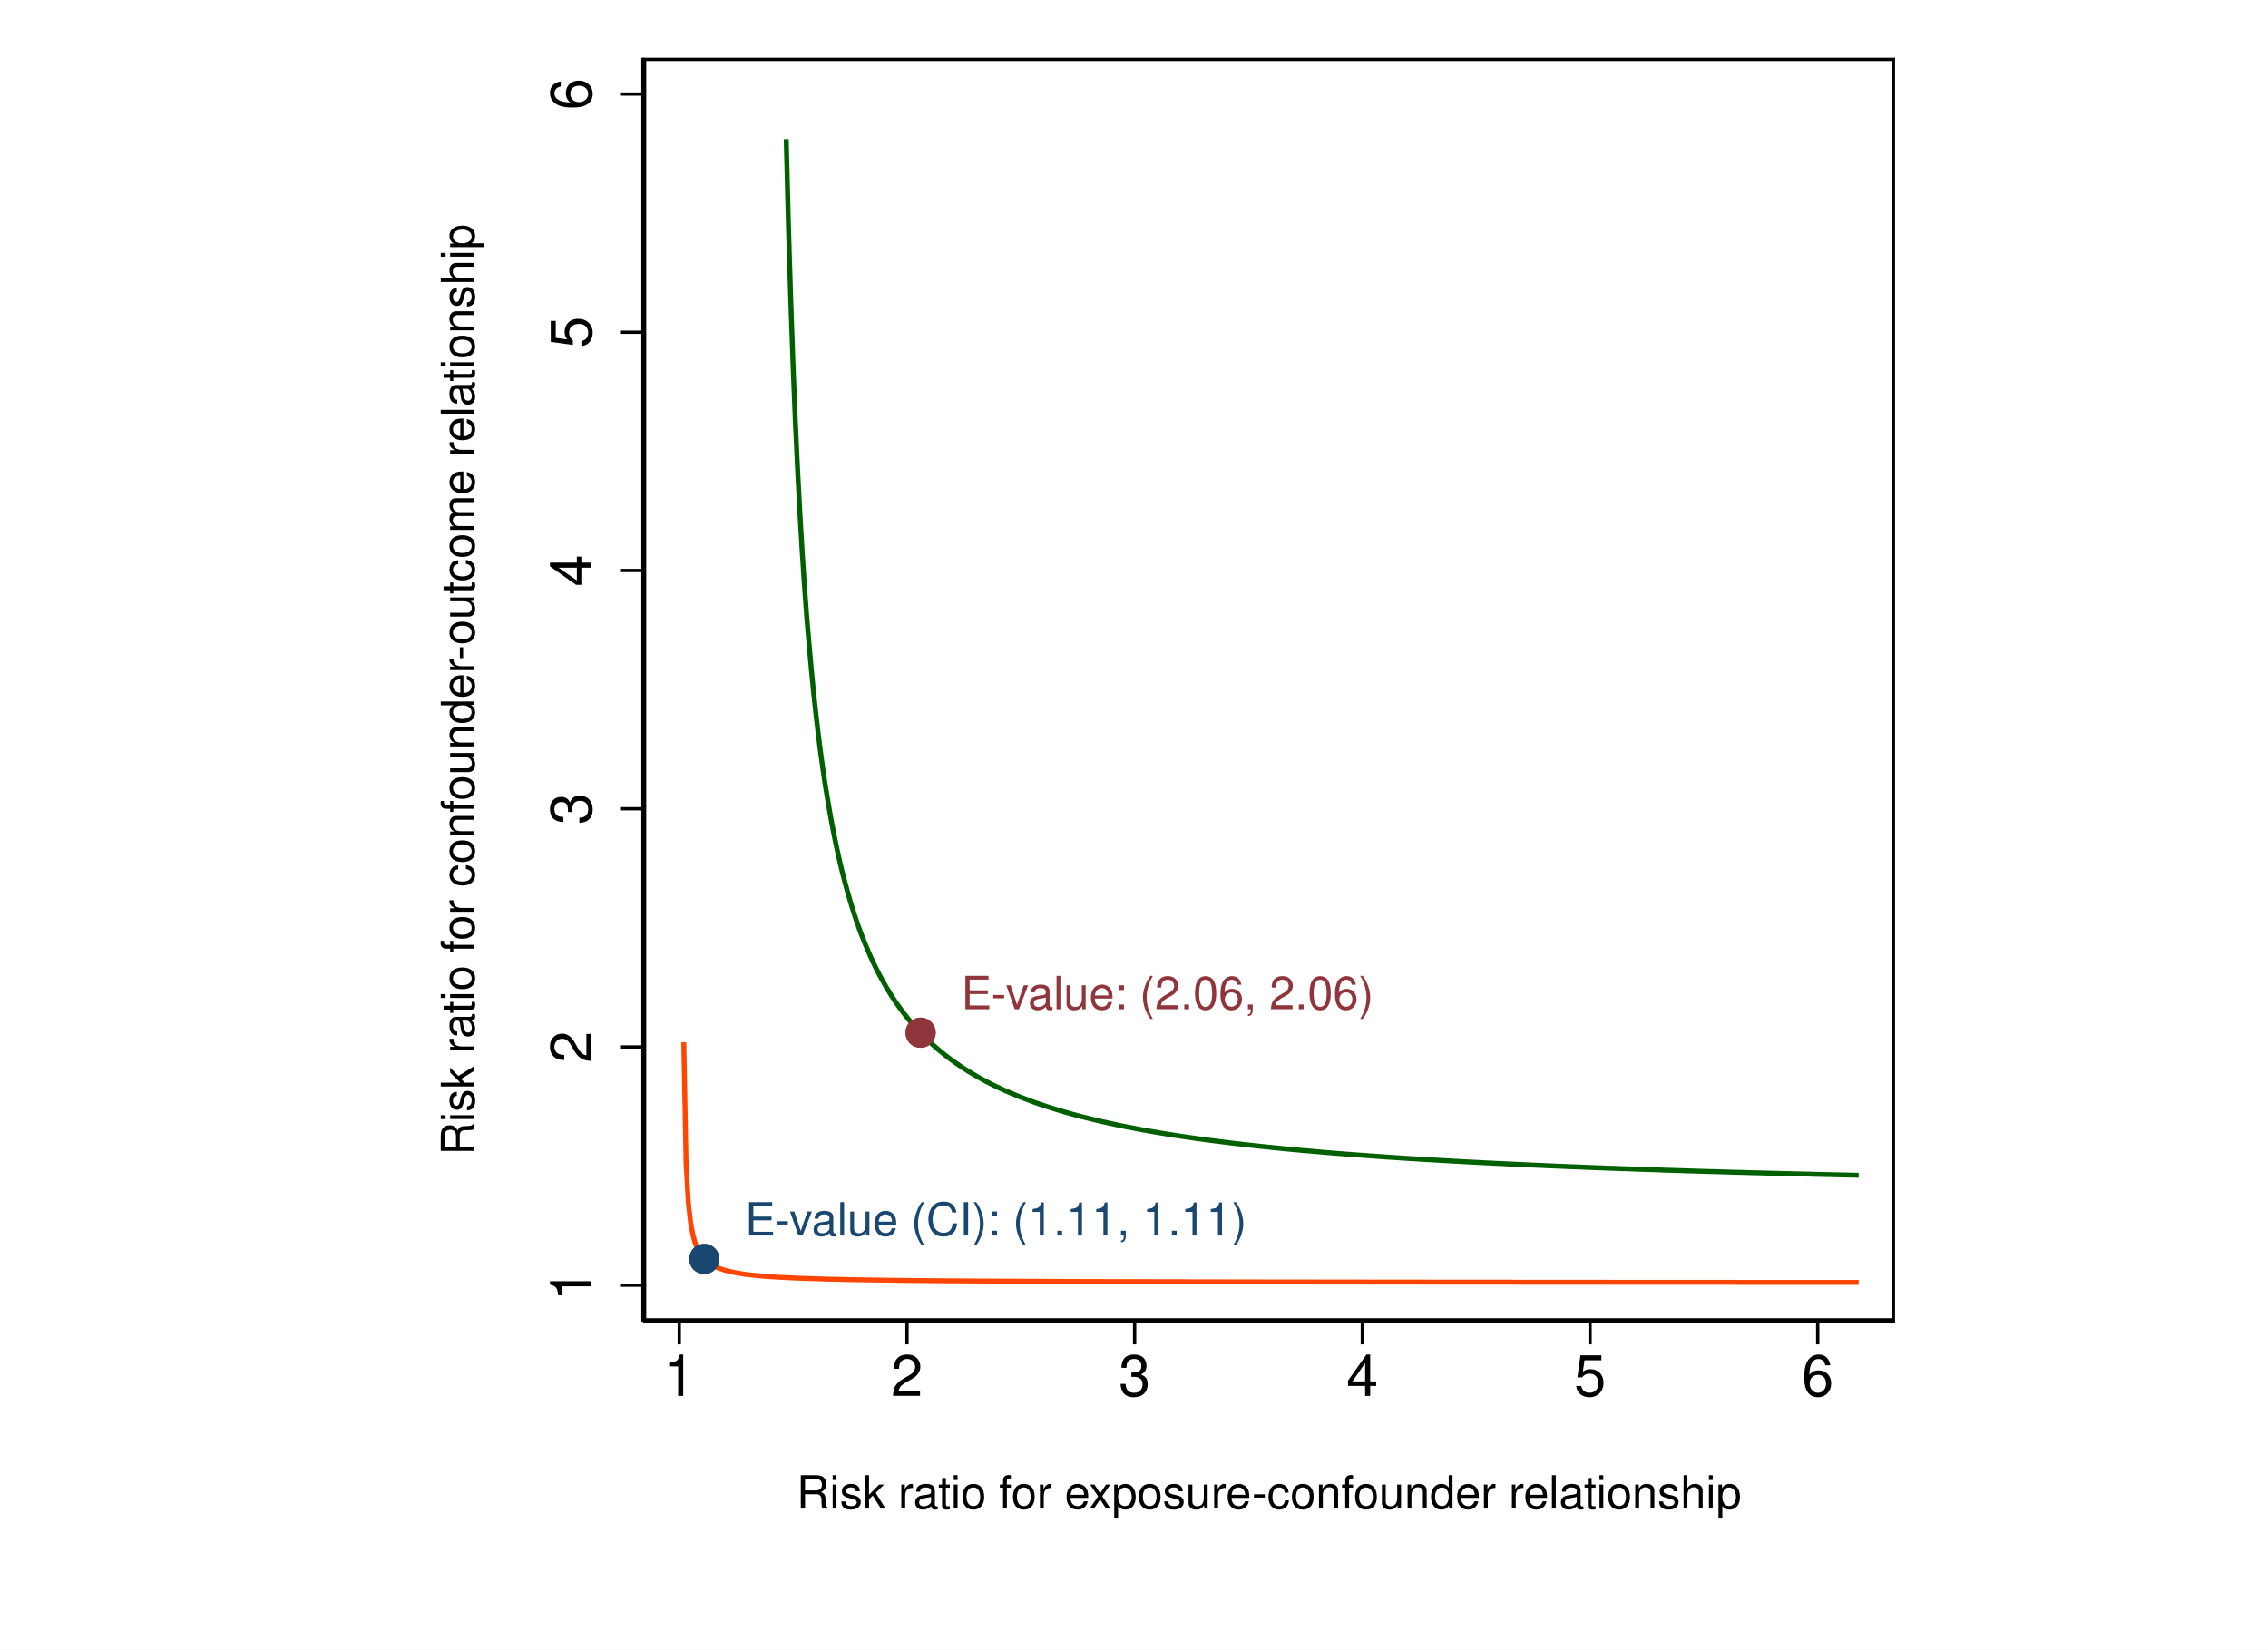
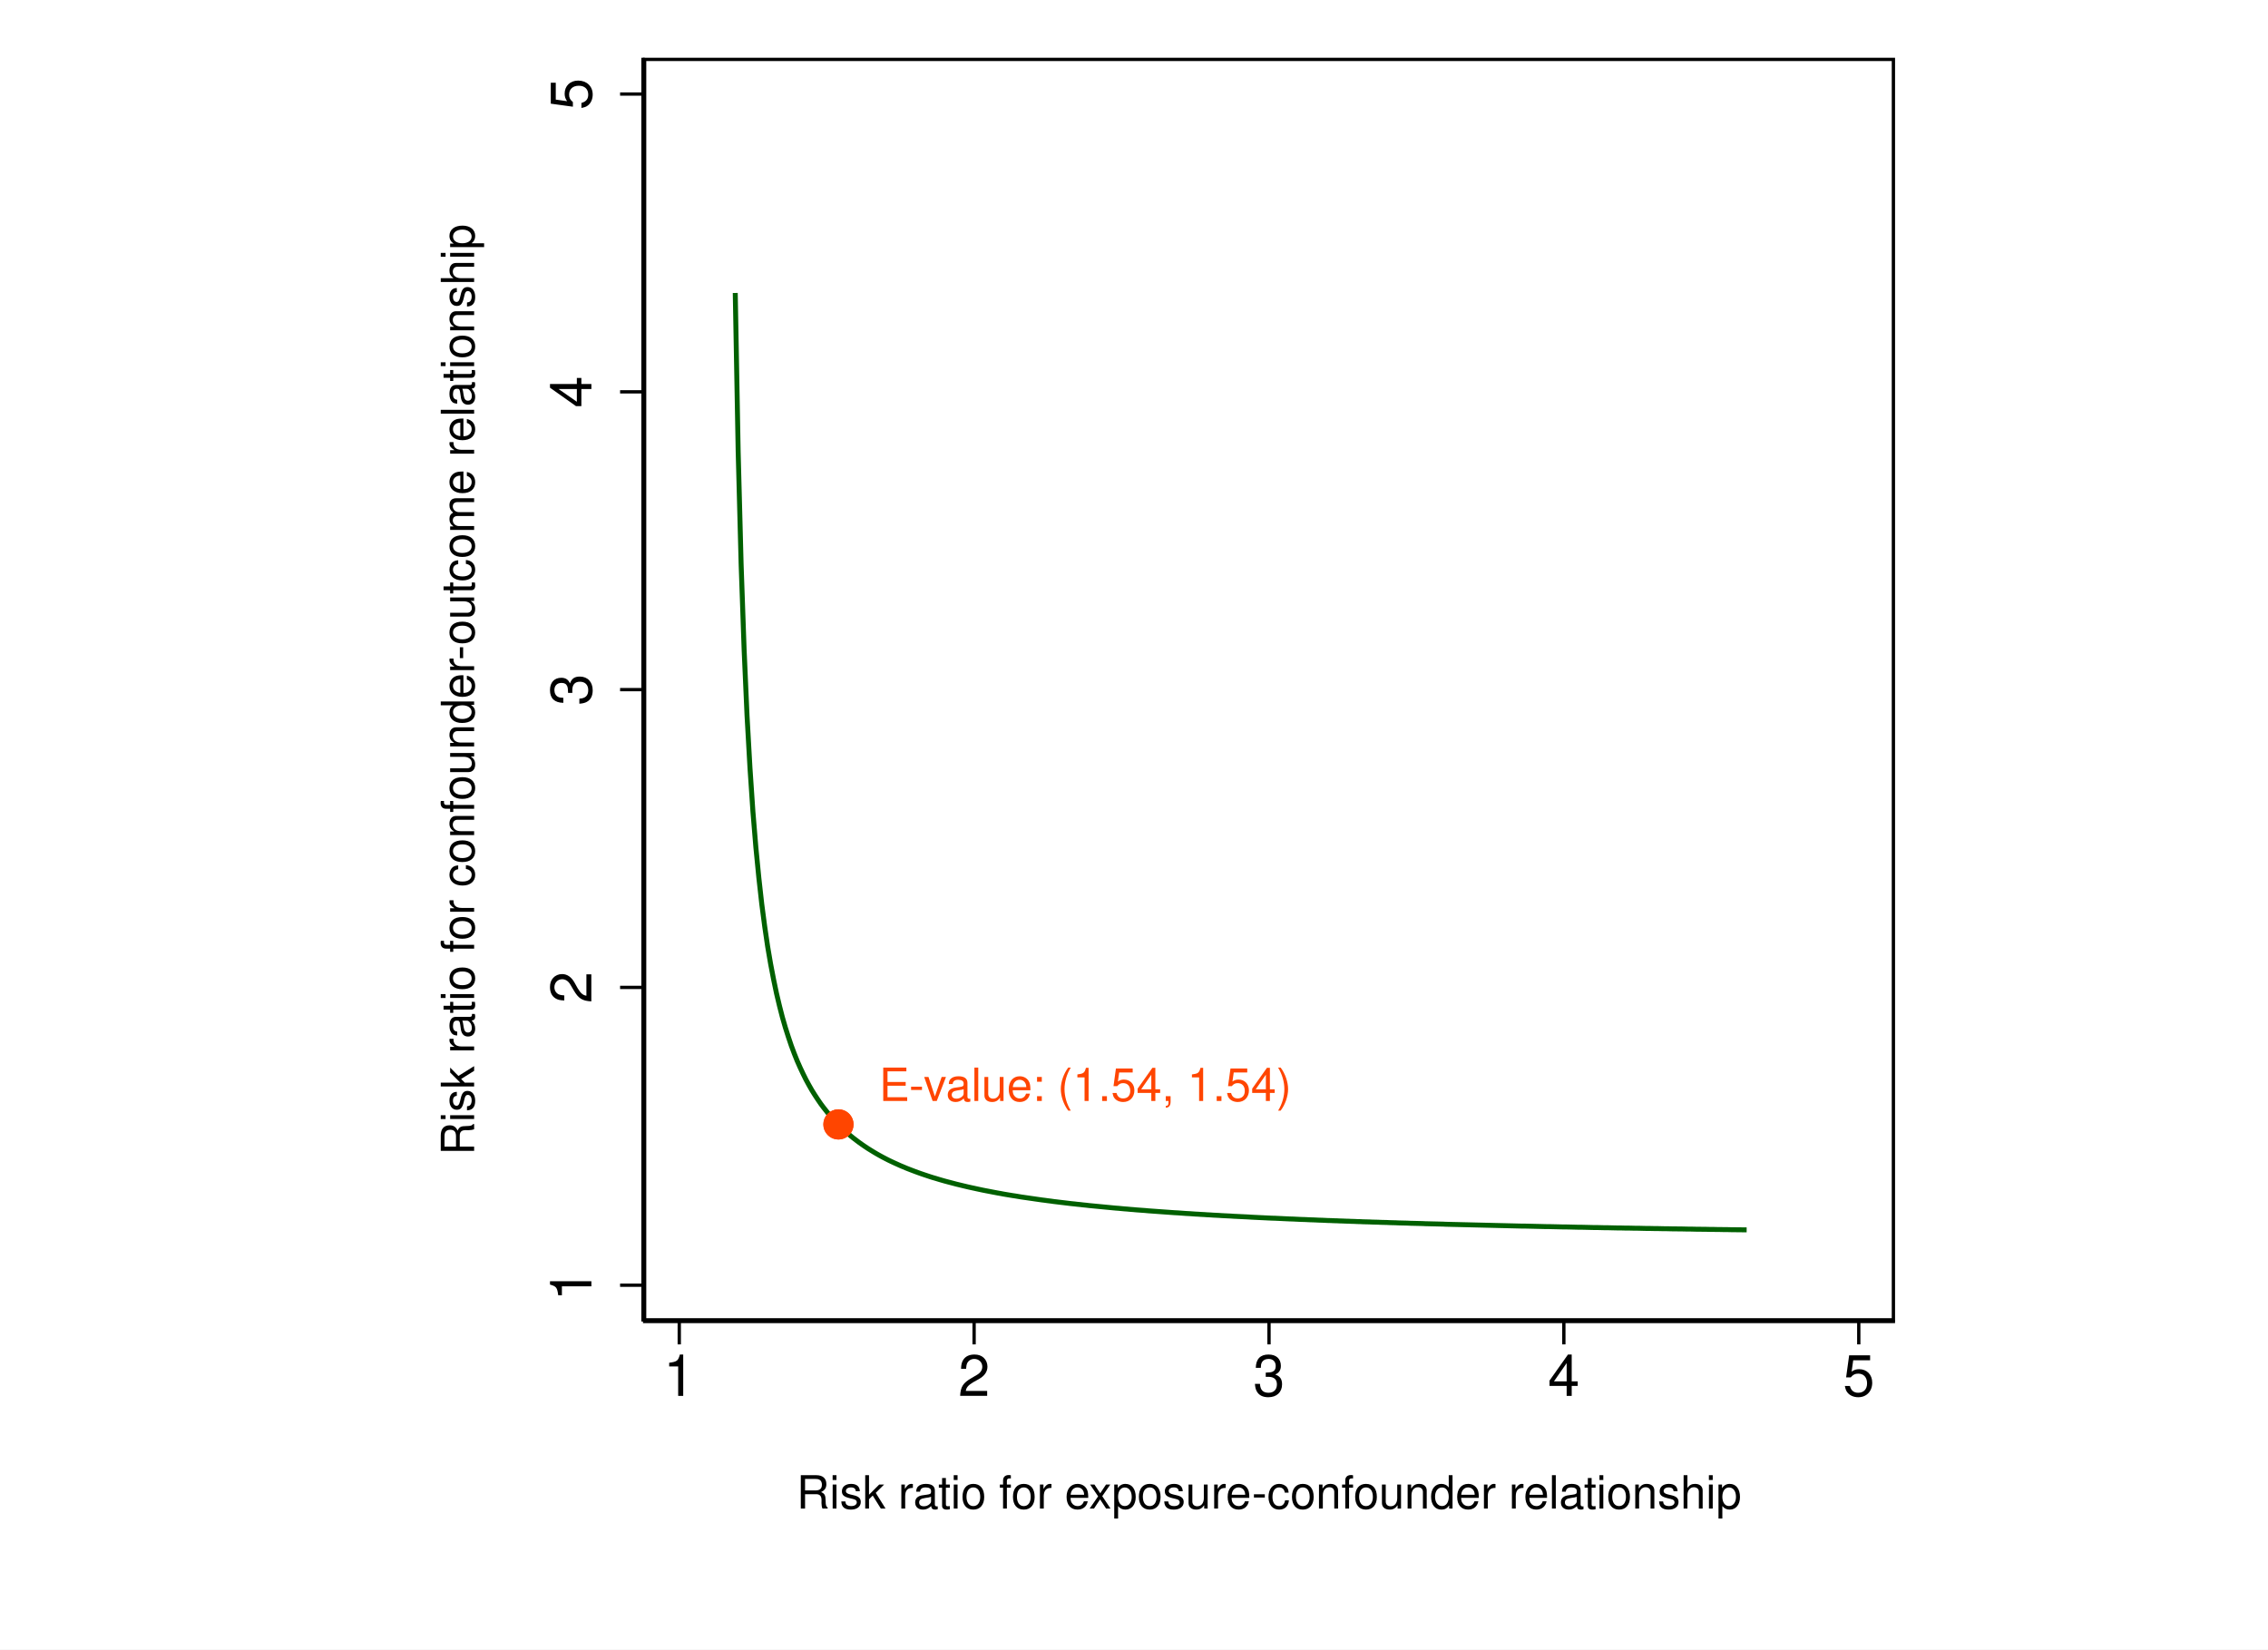
<svg xmlns="http://www.w3.org/2000/svg" version="1.1" width="5.50in" height="4.00in" viewBox="0 0 3960 2880">
  <rect x="0" y="0" width="3960" height="2880" style="fill:#FFFFFF;stroke:none" />
  <rect x="0.00" y="0.00" width="3959.88" height="2880.00" style="fill:#FFFFFF" />
  <rect x="2.88" y="2.88" width="3954.12" height="2874.24" style="fill:none;stroke:#FFFFFF;stroke-width:5.76" />
  <rect x="1125.54" y="103.74" width="2180.41" height="2201.02" style="fill:none;stroke:#000000;stroke-width:5.76" />
-   <path d=" M1372.76 242.93 L1376.72 397.25 L1380.80 527.81 L1384.76 639.68 L1388.72 736.71 L1392.68 821.48 L1396.64 896.47 L1400.60 962.93 L1404.56 1022.58 L1408.52 1076.16 L1412.61 1124.68 L1416.57 1168.73 L1420.53 1208.95 L1424.49 1245.83 L1428.45 1279.86 L1432.41 1311.17 L1436.37 1340.13 L1440.33 1367.11 L1444.41 1392.23 L1448.37 1415.62 L1452.33 1437.52 L1456.29 1458.07 L1460.25 1477.37 L1464.21 1495.44 L1468.17 1512.64 L1472.13 1528.73 L1476.21 1544.08 L1480.17 1558.56 L1484.13 1572.29 L1488.09 1585.41 L1492.05 1597.79 L1496.01 1609.54 L1499.97 1620.93 L1503.93 1631.69 L1508.02 1641.97 L1511.98 1651.74 L1515.94 1661.15 L1519.90 1670.18 L1523.86 1678.84 L1527.82 1687.14 L1531.78 1695.18 L1535.74 1702.85 L1539.82 1710.28 L1543.78 1717.33 L1547.74 1724.26 L1551.70 1730.82 L1555.66 1737.26 L1559.62 1743.44 L1563.58 1749.38 L1567.66 1755.08 L1571.63 1760.65 L1575.59 1766.09 L1579.55 1771.29 L1583.51 1776.36 L1587.46 1781.19 L1591.42 1785.89 L1595.38 1790.59 L1599.47 1795.05 L1603.43 1799.38 L1607.39 1803.59 L1611.35 1807.67 L1615.31 1811.63 L1619.27 1815.59 L1623.23 1819.31 L1627.19 1823.02 L1631.27 1826.61 L1635.23 1830.07 L1639.19 1833.41 L1643.15 1836.75 L1647.11 1839.97 L1651.07 1843.07 L1655.03 1846.16 L1658.99 1849.13 L1663.08 1852.10 L1667.04 1854.95 L1671.00 1857.67 L1674.96 1860.39 L1678.92 1863.11 L1682.88 1865.71 L1686.84 1868.19 L1690.80 1870.79 L1694.88 1873.14 L1698.84 1875.49 L1702.80 1877.84 L1706.76 1880.19 L1710.72 1882.42 L1714.68 1884.52 L1718.64 1886.75 L1722.60 1888.86 L1726.68 1890.84 L1730.64 1892.94 L1734.60 1894.92 L1738.56 1896.78 L1742.52 1898.76 L1746.48 1900.61 L1750.44 1902.47 L1754.40 1904.20 L1758.49 1905.93 L1762.45 1907.67 L1766.41 1909.40 L1770.37 1911.01 L1774.33 1912.74 L1778.29 1914.35 L1782.25 1915.83 L1786.33 1917.44 L1790.29 1918.93 L1794.25 1920.41 L1798.21 1921.90 L1802.17 1923.38 L1806.13 1924.87 L1810.09 1926.23 L1814.05 1927.59 L1818.13 1928.95 L1822.10 1930.31 L1826.06 1931.67 L1830.02 1932.91 L1833.97 1934.15 L1837.93 1935.39 L1841.89 1936.62 L1845.86 1937.86 L1849.94 1939.10 L1853.90 1940.21 L1857.86 1941.45 L1861.82 1942.56 L1865.78 1943.68 L1869.74 1944.79 L1873.70 1945.91 L1877.66 1947.02 L1881.74 1948.01 L1885.70 1949.12 L1889.66 1950.11 L1893.62 1951.10 L1897.58 1952.09 L1901.54 1953.08 L1905.50 1954.07 L1909.46 1955.06 L1913.55 1956.05 L1917.51 1956.92 L1921.47 1957.91 L1925.43 1958.78 L1929.39 1959.64 L1933.35 1960.51 L1937.31 1961.38 L1941.27 1962.24 L1945.35 1963.11 L1949.31 1963.97 L1953.27 1964.84 L1957.23 1965.71 L1961.19 1966.45 L1965.15 1967.32 L1969.11 1968.06 L1973.19 1968.80 L1977.15 1969.54 L1981.11 1970.41 L1985.07 1971.15 L1989.03 1971.89 L1992.99 1972.64 L1996.95 1973.38 L2000.91 1974.00 L2005.00 1974.74 L2008.96 1975.48 L2012.92 1976.10 L2016.88 1976.84 L2020.84 1977.46 L2024.80 1978.21 L2028.76 1978.82 L2032.72 1979.44 L2036.80 1980.19 L2040.76 1980.80 L2044.72 1981.42 L2048.68 1982.04 L2052.64 1982.66 L2056.60 1983.28 L2060.56 1983.90 L2064.52 1984.52 L2068.61 1985.01 L2072.57 1985.63 L2076.53 1986.25 L2080.49 1986.74 L2084.45 1987.36 L2088.41 1987.98 L2092.36 1988.48 L2096.32 1988.97 L2100.41 1989.59 L2104.37 1990.09 L2108.33 1990.58 L2112.29 1991.20 L2116.25 1991.69 L2120.21 1992.19 L2124.17 1992.68 L2128.13 1993.18 L2132.21 1993.67 L2136.17 1994.17 L2140.13 1994.66 L2144.09 1995.16 L2148.05 1995.65 L2152.01 1996.15 L2155.97 1996.64 L2159.93 1997.14 L2164.02 1997.51 L2167.98 1998.01 L2171.94 1998.50 L2175.90 1999.00 L2179.86 1999.37 L2183.82 1999.86 L2187.78 2000.23 L2191.86 2000.73 L2195.82 2001.10 L2199.78 2001.60 L2203.74 2001.97 L2207.70 2002.34 L2211.66 2002.83 L2215.62 2003.20 L2219.58 2003.58 L2223.66 2004.07 L2227.62 2004.44 L2231.58 2004.81 L2235.54 2005.18 L2239.50 2005.68 L2243.46 2006.05 L2247.42 2006.42 L2251.38 2006.79 L2255.47 2007.16 L2259.43 2007.54 L2263.39 2007.91 L2267.35 2008.28 L2271.31 2008.65 L2275.27 2009.02 L2279.23 2009.39 L2283.19 2009.64 L2287.27 2010.01 L2291.23 2010.38 L2295.19 2010.75 L2299.15 2011.12 L2303.11 2011.37 L2307.07 2011.74 L2311.03 2012.11 L2314.99 2012.49 L2319.07 2012.73 L2323.03 2013.10 L2326.99 2013.48 L2330.95 2013.72 L2334.91 2014.09 L2338.88 2014.34 L2342.84 2014.71 L2346.80 2014.96 L2350.88 2015.33 L2354.84 2015.58 L2358.80 2015.95 L2362.76 2016.20 L2366.72 2016.57 L2370.68 2016.82 L2374.64 2017.06 L2378.72 2017.44 L2382.68 2017.68 L2386.64 2017.93 L2390.60 2018.30 L2394.56 2018.55 L2398.52 2018.80 L2402.48 2019.17 L2406.44 2019.42 L2410.53 2019.66 L2414.49 2019.91 L2418.45 2020.28 L2422.41 2020.53 L2426.37 2020.78 L2430.33 2021.02 L2434.29 2021.27 L2438.25 2021.52 L2442.33 2021.77 L2446.29 2022.14 L2450.25 2022.39 L2454.21 2022.63 L2458.17 2022.88 L2462.13 2023.13 L2466.09 2023.38 L2470.05 2023.62 L2474.13 2023.87 L2478.09 2024.12 L2482.05 2024.37 L2486.01 2024.61 L2489.97 2024.86 L2493.93 2024.98 L2497.89 2025.23 L2501.85 2025.48 L2505.94 2025.73 L2509.90 2025.97 L2513.86 2026.22 L2517.82 2026.47 L2521.78 2026.72 L2525.74 2026.84 L2529.70 2027.09 L2533.66 2027.34 L2537.74 2027.58 L2541.70 2027.83 L2545.66 2027.95 L2549.62 2028.20 L2553.58 2028.45 L2557.54 2028.70 L2561.50 2028.82 L2565.46 2029.07 L2569.55 2029.32 L2573.51 2029.44 L2577.47 2029.69 L2581.43 2029.93 L2585.39 2030.06 L2589.34 2030.31 L2593.30 2030.55 L2597.39 2030.68 L2601.35 2030.92 L2605.31 2031.05 L2609.27 2031.30 L2613.23 2031.54 L2617.19 2031.67 L2621.15 2031.91 L2625.11 2032.04 L2629.19 2032.29 L2633.15 2032.41 L2637.11 2032.66 L2641.07 2032.78 L2645.03 2033.03 L2648.99 2033.15 L2652.95 2033.40 L2656.91 2033.52 L2661.00 2033.77 L2664.96 2033.89 L2668.92 2034.14 L2672.88 2034.27 L2676.84 2034.51 L2680.80 2034.64 L2684.76 2034.88 L2688.72 2035.01 L2692.80 2035.13 L2696.76 2035.38 L2700.72 2035.50 L2704.68 2035.75 L2708.64 2035.87 L2712.60 2036.00 L2716.56 2036.25 L2720.52 2036.37 L2724.60 2036.49 L2728.56 2036.74 L2732.52 2036.86 L2736.48 2036.99 L2740.44 2037.24 L2744.40 2037.36 L2748.36 2037.48 L2752.32 2037.61 L2756.41 2037.85 L2760.37 2037.98 L2764.33 2038.10 L2768.29 2038.35 L2772.25 2038.47 L2776.21 2038.60 L2780.17 2038.72 L2784.25 2038.97 L2788.21 2039.09 L2792.17 2039.22 L2796.13 2039.34 L2800.09 2039.46 L2804.05 2039.71 L2808.01 2039.83 L2811.97 2039.96 L2816.05 2040.08 L2820.01 2040.21 L2823.97 2040.33 L2827.93 2040.58 L2831.89 2040.70 L2835.86 2040.83 L2839.82 2040.95 L2843.78 2041.07 L2847.86 2041.20 L2851.82 2041.32 L2855.78 2041.57 L2859.74 2041.69 L2863.70 2041.82 L2867.66 2041.94 L2871.62 2042.06 L2875.58 2042.19 L2879.66 2042.31 L2883.62 2042.43 L2887.58 2042.56 L2891.54 2042.68 L2895.50 2042.81 L2899.46 2043.05 L2903.42 2043.18 L2907.38 2043.30 L2911.47 2043.42 L2915.43 2043.55 L2919.39 2043.67 L2923.35 2043.80 L2927.31 2043.92 L2931.27 2044.04 L2935.23 2044.17 L2939.19 2044.29 L2943.27 2044.41 L2947.23 2044.54 L2951.19 2044.66 L2955.15 2044.79 L2959.11 2044.91 L2963.07 2045.03 L2967.03 2045.16 L2970.99 2045.28 L2975.07 2045.40 L2979.03 2045.53 L2982.99 2045.65 L2986.95 2045.78 L2990.91 2045.78 L2994.87 2045.90 L2998.83 2046.02 L3002.92 2046.15 L3006.88 2046.27 L3010.84 2046.39 L3014.80 2046.52 L3018.76 2046.64 L3022.72 2046.77 L3026.68 2046.89 L3030.64 2047.01 L3034.72 2047.14 L3038.68 2047.14 L3042.64 2047.26 L3046.60 2047.38 L3050.56 2047.51 L3054.52 2047.63 L3058.48 2047.76 L3062.44 2047.88 L3066.53 2048.00 L3070.49 2048.00 L3074.45 2048.13 L3078.41 2048.25 L3082.36 2048.37 L3086.32 2048.50 L3090.28 2048.62 L3094.24 2048.75 L3098.33 2048.75 L3102.29 2048.87 L3106.25 2048.99 L3110.21 2049.12 L3114.17 2049.24 L3118.13 2049.24 L3122.09 2049.36 L3126.05 2049.49 L3130.13 2049.61 L3134.09 2049.74 L3138.05 2049.74 L3142.01 2049.86 L3145.97 2049.98 L3149.93 2050.11 L3153.89 2050.23 L3157.85 2050.23 L3161.94 2050.35 L3165.90 2050.48 L3169.86 2050.60 L3173.82 2050.73 L3177.78 2050.73 L3181.74 2050.85 L3185.70 2050.97 L3189.78 2051.10 L3193.74 2051.10 L3197.70 2051.22 L3201.66 2051.34 L3205.62 2051.47 L3209.58 2051.47 L3213.54 2051.59 L3217.50 2051.72 L3221.58 2051.72 L3225.54 2051.84 L3229.50 2051.96 L3233.46 2052.09 L3237.42 2052.09 L3241.38 2052.21 L3245.34 2052.33" stroke-linejoin="round" style="fill:none;stroke:#006000;stroke-width:8.64" />
-   <path d=" M1193.94 1820.05 L1197.90 2030.06 L1201.86 2100.10 L1205.82 2135.13 L1209.78 2156.16 L1213.74 2170.15 L1217.70 2180.17 L1221.66 2187.60 L1225.74 2193.54 L1229.70 2198.12 L1233.66 2201.95 L1237.62 2205.17 L1241.58 2207.89 L1245.54 2210.12 L1249.50 2212.10 L1253.46 2213.96 L1257.55 2215.44 L1261.51 2216.80 L1265.47 2218.04 L1269.43 2219.15 L1273.39 2220.14 L1277.35 2221.01 L1281.31 2221.88 L1285.27 2222.62 L1289.35 2223.36 L1293.31 2223.98 L1297.27 2224.60 L1301.23 2225.22 L1305.19 2225.71 L1309.15 2226.21 L1313.11 2226.58 L1317.07 2227.07 L1321.15 2227.45 L1325.12 2227.82 L1329.08 2228.19 L1333.04 2228.56 L1336.99 2228.81 L1340.95 2229.05 L1344.91 2229.43 L1348.88 2229.67 L1352.96 2229.92 L1356.92 2230.17 L1360.88 2230.42 L1364.84 2230.66 L1368.80 2230.79 L1372.76 2231.03 L1376.72 2231.28 L1380.80 2231.41 L1384.76 2231.65 L1388.72 2231.78 L1392.68 2231.90 L1396.64 2232.15 L1400.60 2232.27 L1404.56 2232.40 L1408.52 2232.52 L1412.61 2232.64 L1416.57 2232.77 L1420.53 2232.89 L1424.49 2233.01 L1428.45 2233.14 L1432.41 2233.26 L1436.37 2233.39 L1440.33 2233.51 L1444.41 2233.63 L1448.37 2233.76 L1452.33 2233.76 L1456.29 2233.88 L1460.25 2234.00 L1464.21 2234.13 L1468.17 2234.13 L1472.13 2234.25 L1476.21 2234.38 L1480.17 2234.38 L1484.13 2234.50 L1488.09 2234.62 L1492.05 2234.62 L1496.01 2234.75 L1499.97 2234.75 L1503.93 2234.87 L1508.02 2234.87 L1511.98 2234.99 L1515.94 2234.99 L1519.90 2235.12 L1523.86 2235.12 L1527.82 2235.24 L1531.78 2235.24 L1535.74 2235.37 L1539.82 2235.37 L1543.78 2235.49 L1547.74 2235.49 L1551.70 2235.61 L1555.66 2235.61 L1559.62 2235.61 L1563.58 2235.74 L1567.66 2235.74 L1571.63 2235.74 L1575.59 2235.86 L1579.55 2235.86 L1583.51 2235.98 L1587.46 2235.98 L1591.42 2235.98 L1595.38 2236.11 L1599.47 2236.11 L1603.43 2236.11 L1607.39 2236.11 L1611.35 2236.23 L1615.31 2236.23 L1619.27 2236.23 L1623.23 2236.36 L1627.19 2236.36 L1631.27 2236.36 L1635.23 2236.48 L1639.19 2236.48 L1643.15 2236.48 L1647.11 2236.48 L1651.07 2236.60 L1655.03 2236.60 L1658.99 2236.60 L1663.08 2236.60 L1667.04 2236.73 L1671.00 2236.73 L1674.96 2236.73 L1678.92 2236.73 L1682.88 2236.73 L1686.84 2236.85 L1690.80 2236.85 L1694.88 2236.85 L1698.84 2236.85 L1702.80 2236.97 L1706.76 2236.97 L1710.72 2236.97 L1714.68 2236.97 L1718.64 2236.97 L1722.60 2236.97 L1726.68 2237.10 L1730.64 2237.10 L1734.60 2237.10 L1738.56 2237.10 L1742.52 2237.10 L1746.48 2237.22 L1750.44 2237.22 L1754.40 2237.22 L1758.49 2237.22 L1762.45 2237.22 L1766.41 2237.22 L1770.37 2237.35 L1774.33 2237.35 L1778.29 2237.35 L1782.25 2237.35 L1786.33 2237.35 L1790.29 2237.35 L1794.25 2237.35 L1798.21 2237.47 L1802.17 2237.47 L1806.13 2237.47 L1810.09 2237.47 L1814.05 2237.47 L1818.13 2237.47 L1822.10 2237.47 L1826.06 2237.59 L1830.02 2237.59 L1833.97 2237.59 L1837.93 2237.59 L1841.89 2237.59 L1845.86 2237.59 L1849.94 2237.59 L1853.90 2237.59 L1857.86 2237.72 L1861.82 2237.72 L1865.78 2237.72 L1869.74 2237.72 L1873.70 2237.72 L1877.66 2237.72 L1881.74 2237.72 L1885.70 2237.72 L1889.66 2237.84 L1893.62 2237.84 L1897.58 2237.84 L1901.54 2237.84 L1905.50 2237.84 L1909.46 2237.84 L1913.55 2237.84 L1917.51 2237.84 L1921.47 2237.84 L1925.43 2237.84 L1929.39 2237.96 L1933.35 2237.96 L1937.31 2237.96 L1941.27 2237.96 L1945.35 2237.96 L1949.31 2237.96 L1953.27 2237.96 L1957.23 2237.96 L1961.19 2237.96 L1965.15 2237.96 L1969.11 2237.96 L1973.19 2238.09 L1977.15 2238.09 L1981.11 2238.09 L1985.07 2238.09 L1989.03 2238.09 L1992.99 2238.09 L1996.95 2238.09 L2000.91 2238.09 L2005.00 2238.09 L2008.96 2238.09 L2012.92 2238.09 L2016.88 2238.09 L2020.84 2238.21 L2024.80 2238.21 L2028.76 2238.21 L2032.72 2238.21 L2036.80 2238.21 L2040.76 2238.21 L2044.72 2238.21 L2048.68 2238.21 L2052.64 2238.21 L2056.60 2238.21 L2060.56 2238.21 L2064.52 2238.21 L2068.61 2238.21 L2072.57 2238.34 L2076.53 2238.34 L2080.49 2238.34 L2084.45 2238.34 L2088.41 2238.34 L2092.36 2238.34 L2096.32 2238.34 L2100.41 2238.34 L2104.37 2238.34 L2108.33 2238.34 L2112.29 2238.34 L2116.25 2238.34 L2120.21 2238.34 L2124.17 2238.34 L2128.13 2238.34 L2132.21 2238.34 L2136.17 2238.46 L2140.13 2238.46 L2144.09 2238.46 L2148.05 2238.46 L2152.01 2238.46 L2155.97 2238.46 L2159.93 2238.46 L2164.02 2238.46 L2167.98 2238.46 L2171.94 2238.46 L2175.90 2238.46 L2179.86 2238.46 L2183.82 2238.46 L2187.78 2238.46 L2191.86 2238.46 L2195.82 2238.46 L2199.78 2238.46 L2203.74 2238.58 L2207.70 2238.58 L2211.66 2238.58 L2215.62 2238.58 L2219.58 2238.58 L2223.66 2238.58 L2227.62 2238.58 L2231.58 2238.58 L2235.54 2238.58 L2239.50 2238.58 L2243.46 2238.58 L2247.42 2238.58 L2251.38 2238.58 L2255.47 2238.58 L2259.43 2238.58 L2263.39 2238.58 L2267.35 2238.58 L2271.31 2238.58 L2275.27 2238.58 L2279.23 2238.58 L2283.19 2238.58 L2287.27 2238.71 L2291.23 2238.71 L2295.19 2238.71 L2299.15 2238.71 L2303.11 2238.71 L2307.07 2238.71 L2311.03 2238.71 L2314.99 2238.71 L2319.07 2238.71 L2323.03 2238.71 L2326.99 2238.71 L2330.95 2238.71 L2334.91 2238.71 L2338.88 2238.71 L2342.84 2238.71 L2346.80 2238.71 L2350.88 2238.71 L2354.84 2238.71 L2358.80 2238.71 L2362.76 2238.71 L2366.72 2238.71 L2370.68 2238.71 L2374.64 2238.71 L2378.72 2238.71 L2382.68 2238.83 L2386.64 2238.83 L2390.60 2238.83 L2394.56 2238.83 L2398.52 2238.83 L2402.48 2238.83 L2406.44 2238.83 L2410.53 2238.83 L2414.49 2238.83 L2418.45 2238.83 L2422.41 2238.83 L2426.37 2238.83 L2430.33 2238.83 L2434.29 2238.83 L2438.25 2238.83 L2442.33 2238.83 L2446.29 2238.83 L2450.25 2238.83 L2454.21 2238.83 L2458.17 2238.83 L2462.13 2238.83 L2466.09 2238.83 L2470.05 2238.83 L2474.13 2238.83 L2478.09 2238.83 L2482.05 2238.83 L2486.01 2238.83 L2489.97 2238.83 L2493.93 2238.83 L2497.89 2238.95 L2501.85 2238.95 L2505.94 2238.95 L2509.90 2238.95 L2513.86 2238.95 L2517.82 2238.95 L2521.78 2238.95 L2525.74 2238.95 L2529.70 2238.95 L2533.66 2238.95 L2537.74 2238.95 L2541.70 2238.95 L2545.66 2238.95 L2549.62 2238.95 L2553.58 2238.95 L2557.54 2238.95 L2561.50 2238.95 L2565.46 2238.95 L2569.55 2238.95 L2573.51 2238.95 L2577.47 2238.95 L2581.43 2238.95 L2585.39 2238.95 L2589.34 2238.95 L2593.30 2238.95 L2597.39 2238.95 L2601.35 2238.95 L2605.31 2238.95 L2609.27 2238.95 L2613.23 2238.95 L2617.19 2238.95 L2621.15 2238.95 L2625.11 2238.95 L2629.19 2238.95 L2633.15 2238.95 L2637.11 2238.95 L2641.07 2239.08 L2645.03 2239.08 L2648.99 2239.08 L2652.95 2239.08 L2656.91 2239.08 L2661.00 2239.08 L2664.96 2239.08 L2668.92 2239.08 L2672.88 2239.08 L2676.84 2239.08 L2680.80 2239.08 L2684.76 2239.08 L2688.72 2239.08 L2692.80 2239.08 L2696.76 2239.08 L2700.72 2239.08 L2704.68 2239.08 L2708.64 2239.08 L2712.60 2239.08 L2716.56 2239.08 L2720.52 2239.08 L2724.60 2239.08 L2728.56 2239.08 L2732.52 2239.08 L2736.48 2239.08 L2740.44 2239.08 L2744.40 2239.08 L2748.36 2239.08 L2752.32 2239.08 L2756.41 2239.08 L2760.37 2239.08 L2764.33 2239.08 L2768.29 2239.08 L2772.25 2239.08 L2776.21 2239.08 L2780.17 2239.08 L2784.25 2239.08 L2788.21 2239.08 L2792.17 2239.08 L2796.13 2239.08 L2800.09 2239.08 L2804.05 2239.08 L2808.01 2239.08 L2811.97 2239.20 L2816.05 2239.20 L2820.01 2239.20 L2823.97 2239.20 L2827.93 2239.20 L2831.89 2239.20 L2835.86 2239.20 L2839.82 2239.20 L2843.78 2239.20 L2847.86 2239.20 L2851.82 2239.20 L2855.78 2239.20 L2859.74 2239.20 L2863.70 2239.20 L2867.66 2239.20 L2871.62 2239.20 L2875.58 2239.20 L2879.66 2239.20 L2883.62 2239.20 L2887.58 2239.20 L2891.54 2239.20 L2895.50 2239.20 L2899.46 2239.20 L2903.42 2239.20 L2907.38 2239.20 L2911.47 2239.20 L2915.43 2239.20 L2919.39 2239.20 L2923.35 2239.20 L2927.31 2239.20 L2931.27 2239.20 L2935.23 2239.20 L2939.19 2239.20 L2943.27 2239.20 L2947.23 2239.20 L2951.19 2239.20 L2955.15 2239.20 L2959.11 2239.20 L2963.07 2239.20 L2967.03 2239.20 L2970.99 2239.20 L2975.07 2239.20 L2979.03 2239.20 L2982.99 2239.20 L2986.95 2239.20 L2990.91 2239.20 L2994.87 2239.20 L2998.83 2239.20 L3002.92 2239.20 L3006.88 2239.20 L3010.84 2239.20 L3014.80 2239.20 L3018.76 2239.20 L3022.72 2239.20 L3026.68 2239.20 L3030.64 2239.20 L3034.72 2239.33 L3038.68 2239.33 L3042.64 2239.33 L3046.60 2239.33 L3050.56 2239.33 L3054.52 2239.33 L3058.48 2239.33 L3062.44 2239.33 L3066.53 2239.33 L3070.49 2239.33 L3074.45 2239.33 L3078.41 2239.33 L3082.36 2239.33 L3086.32 2239.33 L3090.28 2239.33 L3094.24 2239.33 L3098.33 2239.33 L3102.29 2239.33 L3106.25 2239.33 L3110.21 2239.33 L3114.17 2239.33 L3118.13 2239.33 L3122.09 2239.33 L3126.05 2239.33 L3130.13 2239.33 L3134.09 2239.33 L3138.05 2239.33 L3142.01 2239.33 L3145.97 2239.33 L3149.93 2239.33 L3153.89 2239.33 L3157.85 2239.33 L3161.94 2239.33 L3165.90 2239.33 L3169.86 2239.33 L3173.82 2239.33 L3177.78 2239.33 L3181.74 2239.33 L3185.70 2239.33 L3189.78 2239.33 L3193.74 2239.33 L3197.70 2239.33 L3201.66 2239.33 L3205.62 2239.33 L3209.58 2239.33 L3213.54 2239.33 L3217.50 2239.33 L3221.58 2239.33 L3225.54 2239.33 L3229.50 2239.33 L3233.46 2239.33 L3237.42 2239.33 L3241.38 2239.33 L3245.34 2239.33" stroke-linejoin="round" style="fill:none;stroke:#FF4500;stroke-width:8.64" />
-   <circle cx="1229.70" cy="2198.49" r="26.35" style="fill:#1A476F" />
-   <circle cx="1229.70" cy="2198.49" r="22.03" style="fill:none;stroke:#1A476F;stroke-width:8.64" />
-   <text x="1300.74" y="2157.52" style="font-family:'Helvetica';font-size:79.94px;fill:#1A476f">E-value (CI): (1.11, 1.11)</text>
-   <circle cx="1607.39" cy="1803.34" r="26.35" style="fill:#90353B" />
-   <circle cx="1607.39" cy="1803.34" r="22.03" style="fill:none;stroke:#90353B;stroke-width:8.64" />
-   <text x="1678.42" y="1762.38" style="font-family:'Helvetica';font-size:79.94px;fill:#90353b">E-value: (2.06, 2.06)</text>
+   <path d=" M1283.78 511.60 L1288.86 788.31 L1294.05 985.82 L1299.25 1134.08 L1304.33 1249.30 L1309.52 1341.62 L1314.60 1416.98 L1319.79 1479.85 L1324.99 1533.06 L1330.07 1578.73 L1335.26 1618.21 L1340.34 1652.86 L1345.53 1683.30 L1350.73 1710.40 L1355.81 1734.66 L1361.00 1756.56 L1366.08 1776.36 L1371.27 1794.31 L1376.47 1810.64 L1381.55 1825.74 L1386.74 1839.60 L1391.82 1852.35 L1397.01 1864.10 L1402.21 1875.12 L1407.29 1885.39 L1412.48 1894.92 L1417.56 1903.83 L1422.75 1912.12 L1427.95 1920.04 L1433.03 1927.47 L1438.22 1934.40 L1443.42 1940.96 L1448.49 1947.27 L1453.69 1953.08 L1458.77 1958.78 L1463.96 1964.10 L1469.16 1969.05 L1474.23 1973.87 L1479.43 1978.45 L1484.51 1982.91 L1489.70 1987.12 L1494.90 1991.08 L1499.97 1994.91 L1505.17 1998.62 L1510.24 2002.09 L1515.44 2005.56 L1520.64 2008.77 L1525.71 2011.87 L1530.91 2014.96 L1535.98 2017.81 L1541.18 2020.65 L1546.38 2023.38 L1551.45 2025.97 L1556.65 2028.45 L1561.72 2030.80 L1566.92 2033.15 L1572.12 2035.50 L1577.19 2037.61 L1582.39 2039.83 L1587.46 2041.82 L1592.66 2043.80 L1597.86 2045.78 L1602.93 2047.63 L1608.13 2049.49 L1613.20 2051.22 L1618.40 2052.95 L1623.60 2054.69 L1628.67 2056.29 L1633.87 2057.78 L1639.07 2059.39 L1644.14 2060.87 L1649.34 2062.36 L1654.41 2063.72 L1659.61 2065.08 L1664.81 2066.44 L1669.88 2067.80 L1675.08 2069.04 L1680.15 2070.28 L1685.35 2071.52 L1690.55 2072.75 L1695.62 2073.87 L1700.82 2074.98 L1705.89 2076.09 L1711.09 2077.21 L1716.29 2078.32 L1721.36 2079.31 L1726.56 2080.30 L1731.63 2081.29 L1736.83 2082.28 L1742.03 2083.27 L1747.10 2084.14 L1752.30 2085.13 L1757.37 2086.00 L1762.57 2086.86 L1767.77 2087.73 L1772.84 2088.47 L1778.04 2089.34 L1783.11 2090.20 L1788.31 2090.95 L1793.51 2091.69 L1798.58 2092.43 L1803.78 2093.17 L1808.85 2093.92 L1814.05 2094.66 L1819.25 2095.40 L1824.32 2096.02 L1829.52 2096.76 L1834.72 2097.38 L1839.79 2098.12 L1844.99 2098.74 L1850.06 2099.36 L1855.26 2099.98 L1860.46 2100.60 L1865.53 2101.22 L1870.73 2101.84 L1875.80 2102.33 L1881.00 2102.95 L1886.20 2103.44 L1891.27 2104.06 L1896.47 2104.56 L1901.54 2105.18 L1906.74 2105.67 L1911.94 2106.17 L1917.01 2106.66 L1922.21 2107.16 L1927.28 2107.65 L1932.48 2108.15 L1937.68 2108.64 L1942.75 2109.14 L1947.95 2109.63 L1953.02 2110.00 L1958.22 2110.50 L1963.42 2110.99 L1968.49 2111.36 L1973.69 2111.86 L1978.76 2112.23 L1983.96 2112.73 L1989.16 2113.10 L1994.23 2113.47 L1999.43 2113.84 L2004.50 2114.33 L2009.70 2114.71 L2014.90 2115.08 L2019.97 2115.45 L2025.17 2115.82 L2030.24 2116.19 L2035.44 2116.56 L2040.64 2116.93 L2045.71 2117.30 L2050.91 2117.68 L2056.11 2117.92 L2061.18 2118.29 L2066.38 2118.67 L2071.45 2119.04 L2076.65 2119.28 L2081.85 2119.66 L2086.92 2120.03 L2092.12 2120.28 L2097.19 2120.65 L2102.39 2120.89 L2107.59 2121.27 L2112.66 2121.51 L2117.86 2121.88 L2122.93 2122.13 L2128.13 2122.38 L2133.33 2122.75 L2138.40 2123.00 L2143.60 2123.25 L2148.67 2123.49 L2153.87 2123.86 L2159.07 2124.11 L2164.14 2124.36 L2169.34 2124.61 L2174.41 2124.85 L2179.61 2125.10 L2184.81 2125.47 L2189.88 2125.72 L2195.08 2125.97 L2200.15 2126.22 L2205.35 2126.46 L2210.55 2126.71 L2215.62 2126.96 L2220.82 2127.21 L2225.89 2127.33 L2231.09 2127.58 L2236.29 2127.82 L2241.36 2128.07 L2246.56 2128.32 L2251.76 2128.57 L2256.83 2128.69 L2262.03 2128.94 L2267.10 2129.19 L2272.30 2129.43 L2277.49 2129.56 L2282.57 2129.80 L2287.77 2130.05 L2292.84 2130.18 L2298.04 2130.42 L2303.24 2130.67 L2308.31 2130.79 L2313.51 2131.04 L2318.58 2131.29 L2323.78 2131.41 L2328.97 2131.66 L2334.05 2131.78 L2339.25 2132.03 L2344.32 2132.16 L2349.52 2132.40 L2354.72 2132.53 L2359.79 2132.77 L2364.99 2132.90 L2370.06 2133.15 L2375.26 2133.27 L2380.45 2133.52 L2385.53 2133.64 L2390.73 2133.76 L2395.80 2134.01 L2401.00 2134.14 L2406.20 2134.26 L2411.27 2134.51 L2416.47 2134.63 L2421.54 2134.75 L2426.74 2135.00 L2431.93 2135.13 L2437.01 2135.25 L2442.21 2135.50 L2447.40 2135.62 L2452.48 2135.74 L2457.68 2135.87 L2462.75 2136.12 L2467.95 2136.24 L2473.14 2136.36 L2478.22 2136.49 L2483.41 2136.61 L2488.49 2136.86 L2493.69 2136.98 L2498.88 2137.11 L2503.96 2137.23 L2509.16 2137.35 L2514.23 2137.48 L2519.43 2137.60 L2524.62 2137.85 L2529.70 2137.97 L2534.89 2138.10 L2539.97 2138.22 L2545.17 2138.34 L2550.36 2138.47 L2555.44 2138.59 L2560.64 2138.71 L2565.71 2138.84 L2570.91 2138.96 L2576.10 2139.09 L2581.18 2139.21 L2586.38 2139.33 L2591.45 2139.46 L2596.65 2139.58 L2601.84 2139.70 L2606.92 2139.83 L2612.11 2139.95 L2617.19 2140.08 L2622.39 2140.20 L2627.58 2140.32 L2632.66 2140.45 L2637.86 2140.57 L2642.93 2140.69 L2648.13 2140.82 L2653.32 2140.94 L2658.40 2141.07 L2663.59 2141.07 L2668.79 2141.19 L2673.87 2141.31 L2679.06 2141.44 L2684.14 2141.56 L2689.34 2141.68 L2694.53 2141.81 L2699.61 2141.93 L2704.80 2141.93 L2709.88 2142.06 L2715.07 2142.18 L2720.27 2142.30 L2725.35 2142.43 L2730.54 2142.55 L2735.62 2142.55 L2740.82 2142.67 L2746.01 2142.80 L2751.09 2142.92 L2756.28 2143.05 L2761.36 2143.05 L2766.55 2143.17 L2771.75 2143.29 L2776.83 2143.42 L2782.02 2143.54 L2787.10 2143.54 L2792.30 2143.66 L2797.49 2143.79 L2802.57 2143.91 L2807.76 2143.91 L2812.84 2144.04 L2818.03 2144.16 L2823.23 2144.28 L2828.31 2144.28 L2833.50 2144.41 L2838.58 2144.53 L2843.78 2144.53 L2848.97 2144.65 L2854.05 2144.78 L2859.24 2144.78 L2864.44 2144.90 L2869.51 2145.03 L2874.71 2145.15 L2879.79 2145.15 L2884.98 2145.27 L2890.18 2145.40 L2895.26 2145.40 L2900.45 2145.52 L2905.53 2145.64 L2910.72 2145.64 L2915.92 2145.77 L2920.99 2145.89 L2926.19 2145.89 L2931.27 2146.02 L2936.46 2146.02 L2941.66 2146.14 L2946.74 2146.26 L2951.93 2146.26 L2957.01 2146.39 L2962.20 2146.51 L2967.40 2146.51 L2972.47 2146.63 L2977.67 2146.63 L2982.75 2146.76 L2987.94 2146.88 L2993.14 2146.88 L2998.22 2147.01 L3003.41 2147.01 L3008.49 2147.13 L3013.68 2147.13 L3018.88 2147.25 L3023.95 2147.38 L3029.15 2147.38 L3034.23 2147.50 L3039.42 2147.50 L3044.62 2147.62 L3049.70 2147.62" stroke-linejoin="round" style="fill:none;stroke:#006000;stroke-width:8.64" />
+   <circle cx="1463.96" cy="1963.48" r="26.35" style="fill:#FF4500" />
+   <circle cx="1463.96" cy="1963.48" r="22.03" style="fill:none;stroke:#FF4500;stroke-width:8.64" />
+   <text x="1534.99" y="1922.52" style="font-family:'Helvetica';font-size:79.94px;fill:#FF4500">E-value: (1.54, 1.54)</text>
  <line x1="1122.66" y1="2307.64" x2="1122.66" y2="100.86" style="stroke:#000000;stroke-width:5.76" />
  <line x1="1122.66" y1="2244.28" x2="1082.69" y2="2244.28" style="stroke:#000000;stroke-width:5.76" />
  <text x="1032.58" y="2244.28" style="font-family:'Helvetica';font-size:99.99px;fill:#000000" transform="rotate(-90 1032.58,2244.28)" text-anchor="middle">1</text>
-   <line x1="1122.66" y1="1828.22" x2="1082.69" y2="1828.22" style="stroke:#000000;stroke-width:5.76" />
-   <text x="1032.58" y="1828.22" style="font-family:'Helvetica';font-size:99.99px;fill:#000000" transform="rotate(-90 1032.58,1828.22)" text-anchor="middle">2</text>
-   <line x1="1122.66" y1="1412.28" x2="1082.69" y2="1412.28" style="stroke:#000000;stroke-width:5.76" />
-   <text x="1032.58" y="1412.28" style="font-family:'Helvetica';font-size:99.99px;fill:#000000" transform="rotate(-90 1032.58,1412.28)" text-anchor="middle">3</text>
-   <line x1="1122.66" y1="996.22" x2="1082.69" y2="996.22" style="stroke:#000000;stroke-width:5.76" />
-   <text x="1032.58" y="996.22" style="font-family:'Helvetica';font-size:99.99px;fill:#000000" transform="rotate(-90 1032.58,996.22)" text-anchor="middle">4</text>
-   <line x1="1122.66" y1="580.16" x2="1082.69" y2="580.16" style="stroke:#000000;stroke-width:5.76" />
-   <text x="1032.58" y="580.16" style="font-family:'Helvetica';font-size:99.99px;fill:#000000" transform="rotate(-90 1032.58,580.16)" text-anchor="middle">5</text>
+   <line x1="1122.66" y1="1724.26" x2="1082.69" y2="1724.26" style="stroke:#000000;stroke-width:5.76" />
+   <text x="1032.58" y="1724.26" style="font-family:'Helvetica';font-size:99.99px;fill:#000000" transform="rotate(-90 1032.58,1724.26)" text-anchor="middle">2</text>
+   <line x1="1122.66" y1="1204.25" x2="1082.69" y2="1204.25" style="stroke:#000000;stroke-width:5.76" />
+   <text x="1032.58" y="1204.25" style="font-family:'Helvetica';font-size:99.99px;fill:#000000" transform="rotate(-90 1032.58,1204.25)" text-anchor="middle">3</text>
+   <line x1="1122.66" y1="684.24" x2="1082.69" y2="684.24" style="stroke:#000000;stroke-width:5.76" />
+   <text x="1032.58" y="684.24" style="font-family:'Helvetica';font-size:99.99px;fill:#000000" transform="rotate(-90 1032.58,684.24)" text-anchor="middle">4</text>
  <line x1="1122.66" y1="164.22" x2="1082.69" y2="164.22" style="stroke:#000000;stroke-width:5.76" />
-   <text x="1032.58" y="164.22" style="font-family:'Helvetica';font-size:99.99px;fill:#000000" transform="rotate(-90 1032.58,164.22)" text-anchor="middle">6</text>
+   <text x="1032.58" y="164.22" style="font-family:'Helvetica';font-size:99.99px;fill:#000000" transform="rotate(-90 1032.58,164.22)" text-anchor="middle">5</text>
  <text x="827.85" y="1204.25" style="font-family:'Helvetica';font-size:79.94px;fill:#000000" transform="rotate(-90 827.85,1204.25)" text-anchor="middle">Risk ratio for confounder-outcome relationship</text>
  <line x1="1122.66" y1="2307.64" x2="3308.83" y2="2307.64" style="stroke:#000000;stroke-width:5.76" />
  <line x1="1186.02" y1="2307.64" x2="1186.02" y2="2347.61" style="stroke:#000000;stroke-width:5.76" />
  <text x="1186.02" y="2437.59" style="font-family:'Helvetica';font-size:99.99px;fill:#000000" text-anchor="middle">1</text>
-   <line x1="1583.63" y1="2307.64" x2="1583.63" y2="2347.61" style="stroke:#000000;stroke-width:5.76" />
-   <text x="1583.63" y="2437.59" style="font-family:'Helvetica';font-size:99.99px;fill:#000000" text-anchor="middle">2</text>
-   <line x1="1981.11" y1="2307.64" x2="1981.11" y2="2347.61" style="stroke:#000000;stroke-width:5.76" />
-   <text x="1981.11" y="2437.59" style="font-family:'Helvetica';font-size:99.99px;fill:#000000" text-anchor="middle">3</text>
-   <line x1="2378.72" y1="2307.64" x2="2378.72" y2="2347.61" style="stroke:#000000;stroke-width:5.76" />
-   <text x="2378.72" y="2437.59" style="font-family:'Helvetica';font-size:99.99px;fill:#000000" text-anchor="middle">4</text>
-   <line x1="2776.33" y1="2307.64" x2="2776.33" y2="2347.61" style="stroke:#000000;stroke-width:5.76" />
-   <text x="2776.33" y="2437.59" style="font-family:'Helvetica';font-size:99.99px;fill:#000000" text-anchor="middle">5</text>
-   <line x1="3173.82" y1="2307.64" x2="3173.82" y2="2347.61" style="stroke:#000000;stroke-width:5.76" />
-   <text x="3173.82" y="2437.59" style="font-family:'Helvetica';font-size:99.99px;fill:#000000" text-anchor="middle">6</text>
+   <line x1="1700.82" y1="2307.64" x2="1700.82" y2="2347.61" style="stroke:#000000;stroke-width:5.76" />
+   <text x="1700.82" y="2437.59" style="font-family:'Helvetica';font-size:99.99px;fill:#000000" text-anchor="middle">2</text>
+   <line x1="2215.74" y1="2307.64" x2="2215.74" y2="2347.61" style="stroke:#000000;stroke-width:5.76" />
+   <text x="2215.74" y="2437.59" style="font-family:'Helvetica';font-size:99.99px;fill:#000000" text-anchor="middle">3</text>
+   <line x1="2730.54" y1="2307.64" x2="2730.54" y2="2347.61" style="stroke:#000000;stroke-width:5.76" />
+   <text x="2730.54" y="2437.59" style="font-family:'Helvetica';font-size:99.99px;fill:#000000" text-anchor="middle">4</text>
+   <line x1="3245.47" y1="2307.64" x2="3245.47" y2="2347.61" style="stroke:#000000;stroke-width:5.76" />
+   <text x="3245.47" y="2437.59" style="font-family:'Helvetica';font-size:99.99px;fill:#000000" text-anchor="middle">5</text>
  <text x="2215.74" y="2634.31" style="font-family:'Helvetica';font-size:79.94px;fill:#000000" text-anchor="middle">Risk ratio for exposure-confounder relationship</text>
</svg>
